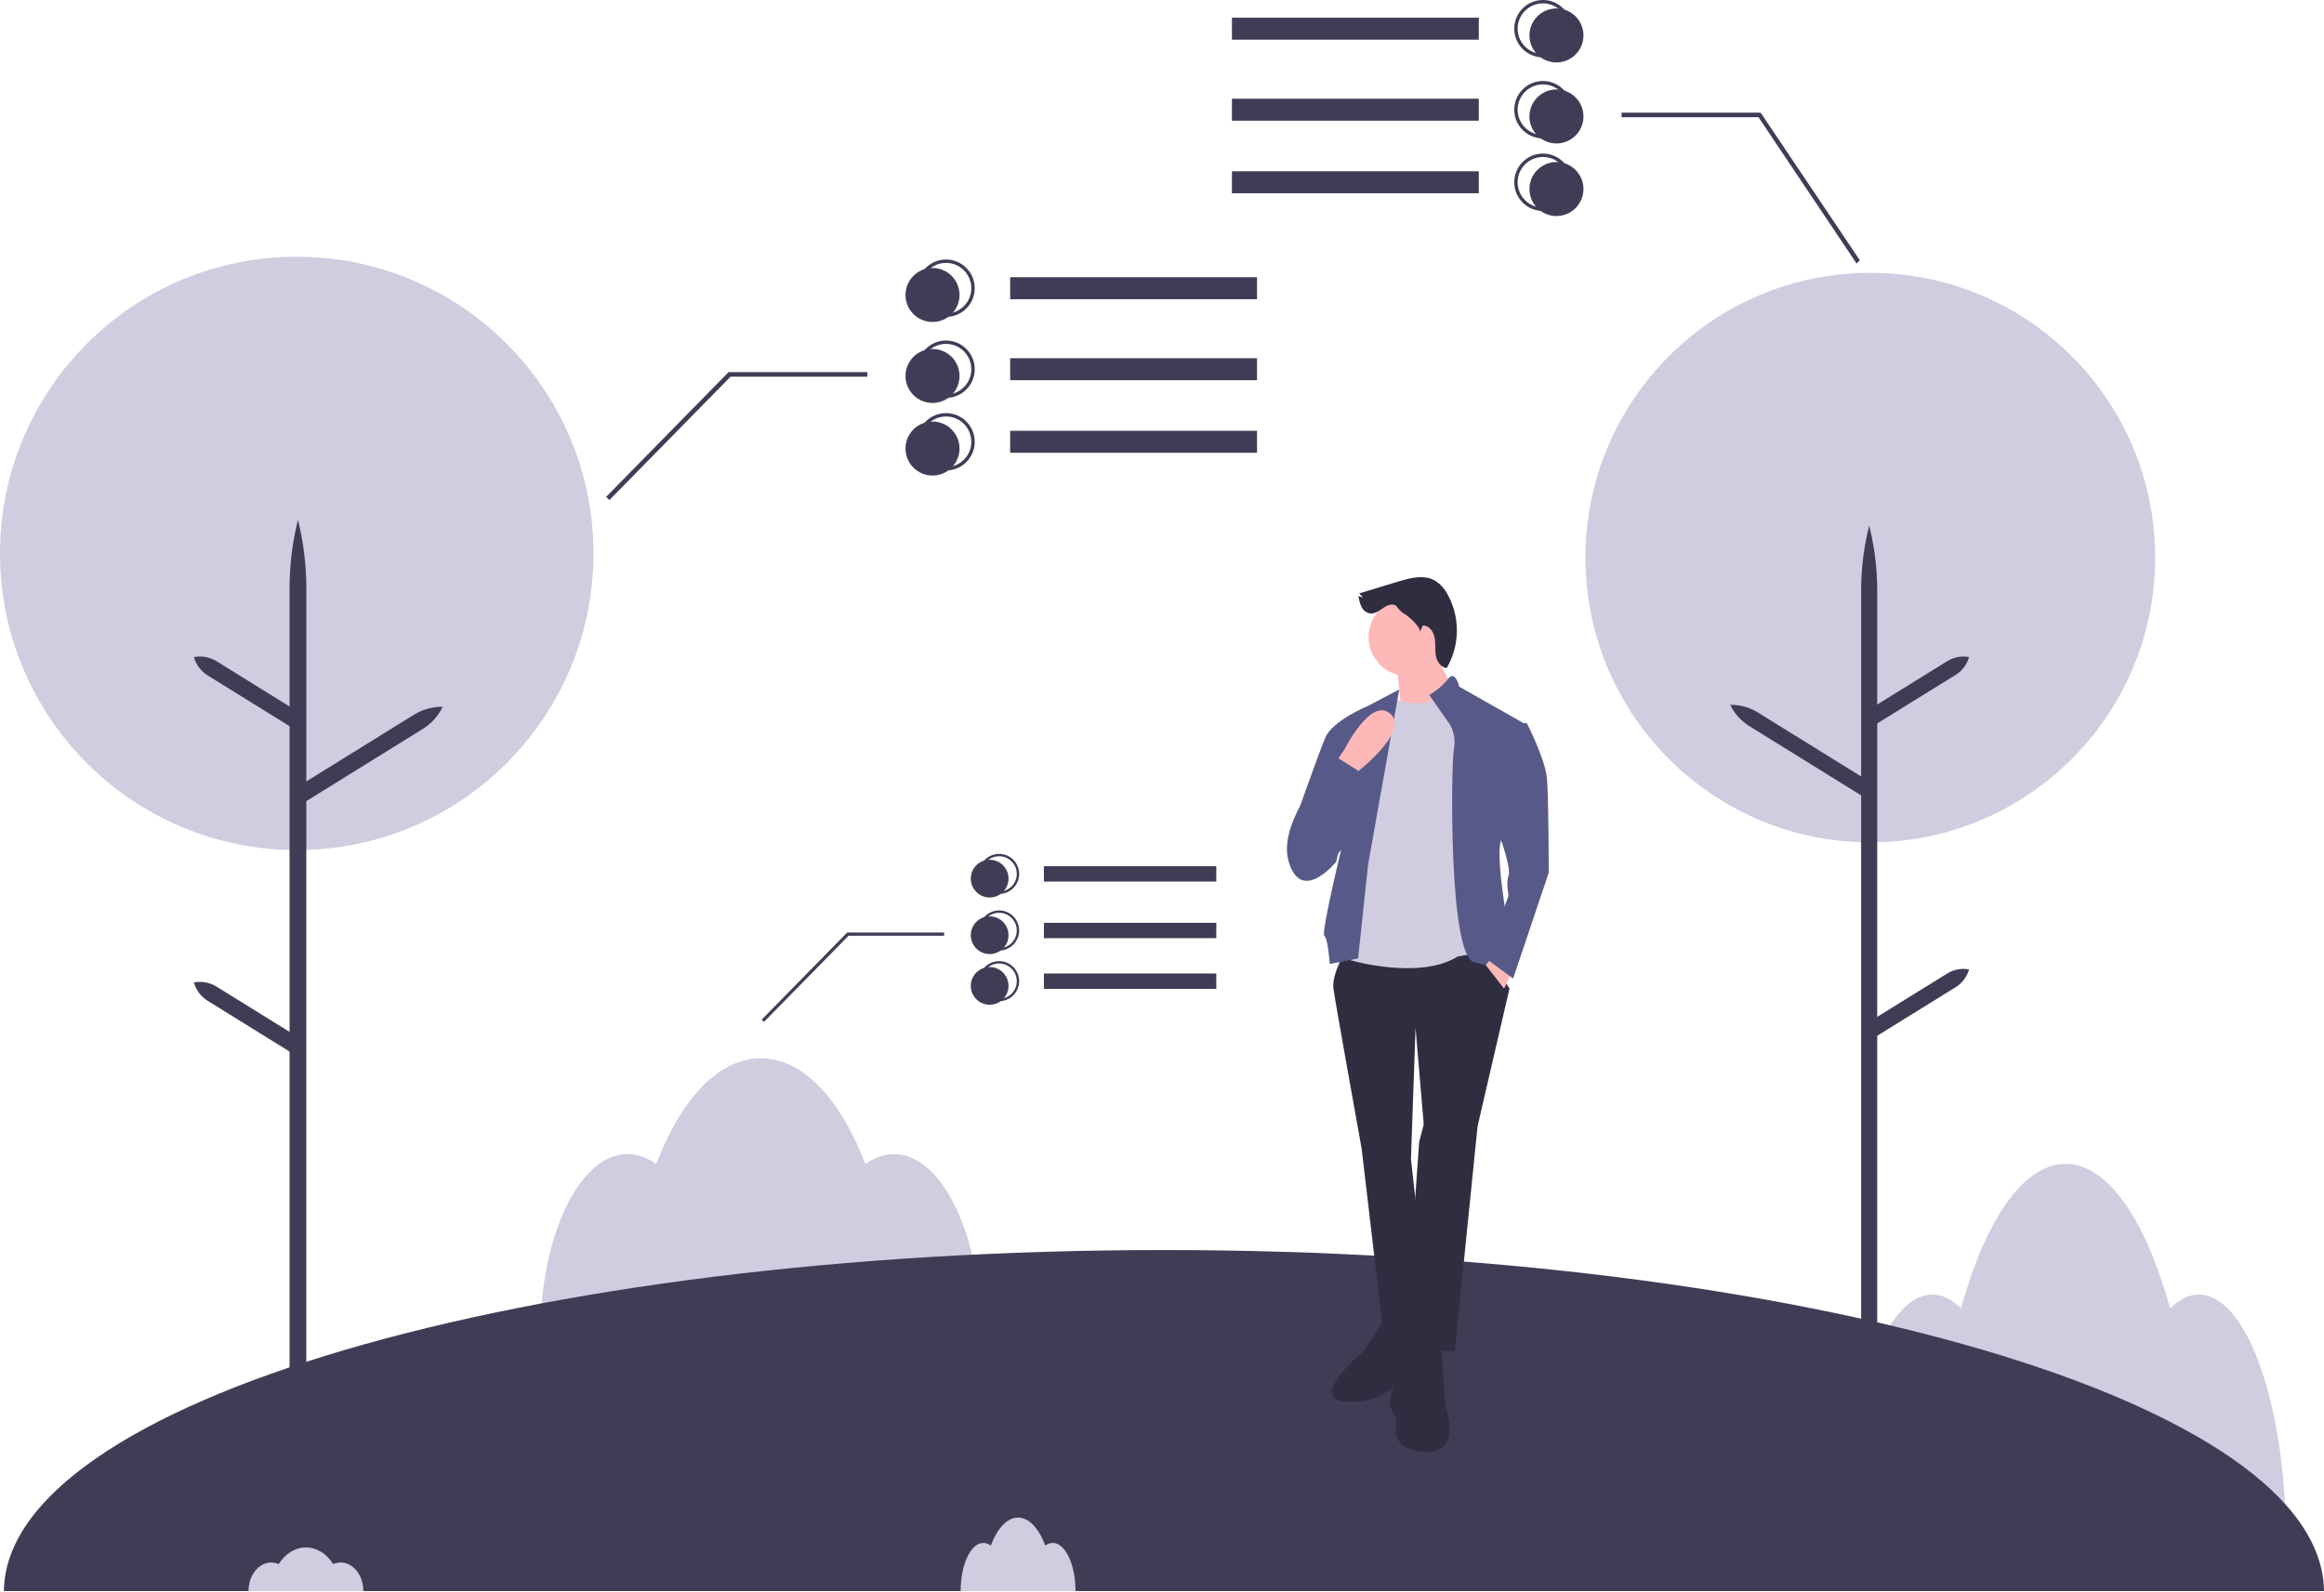
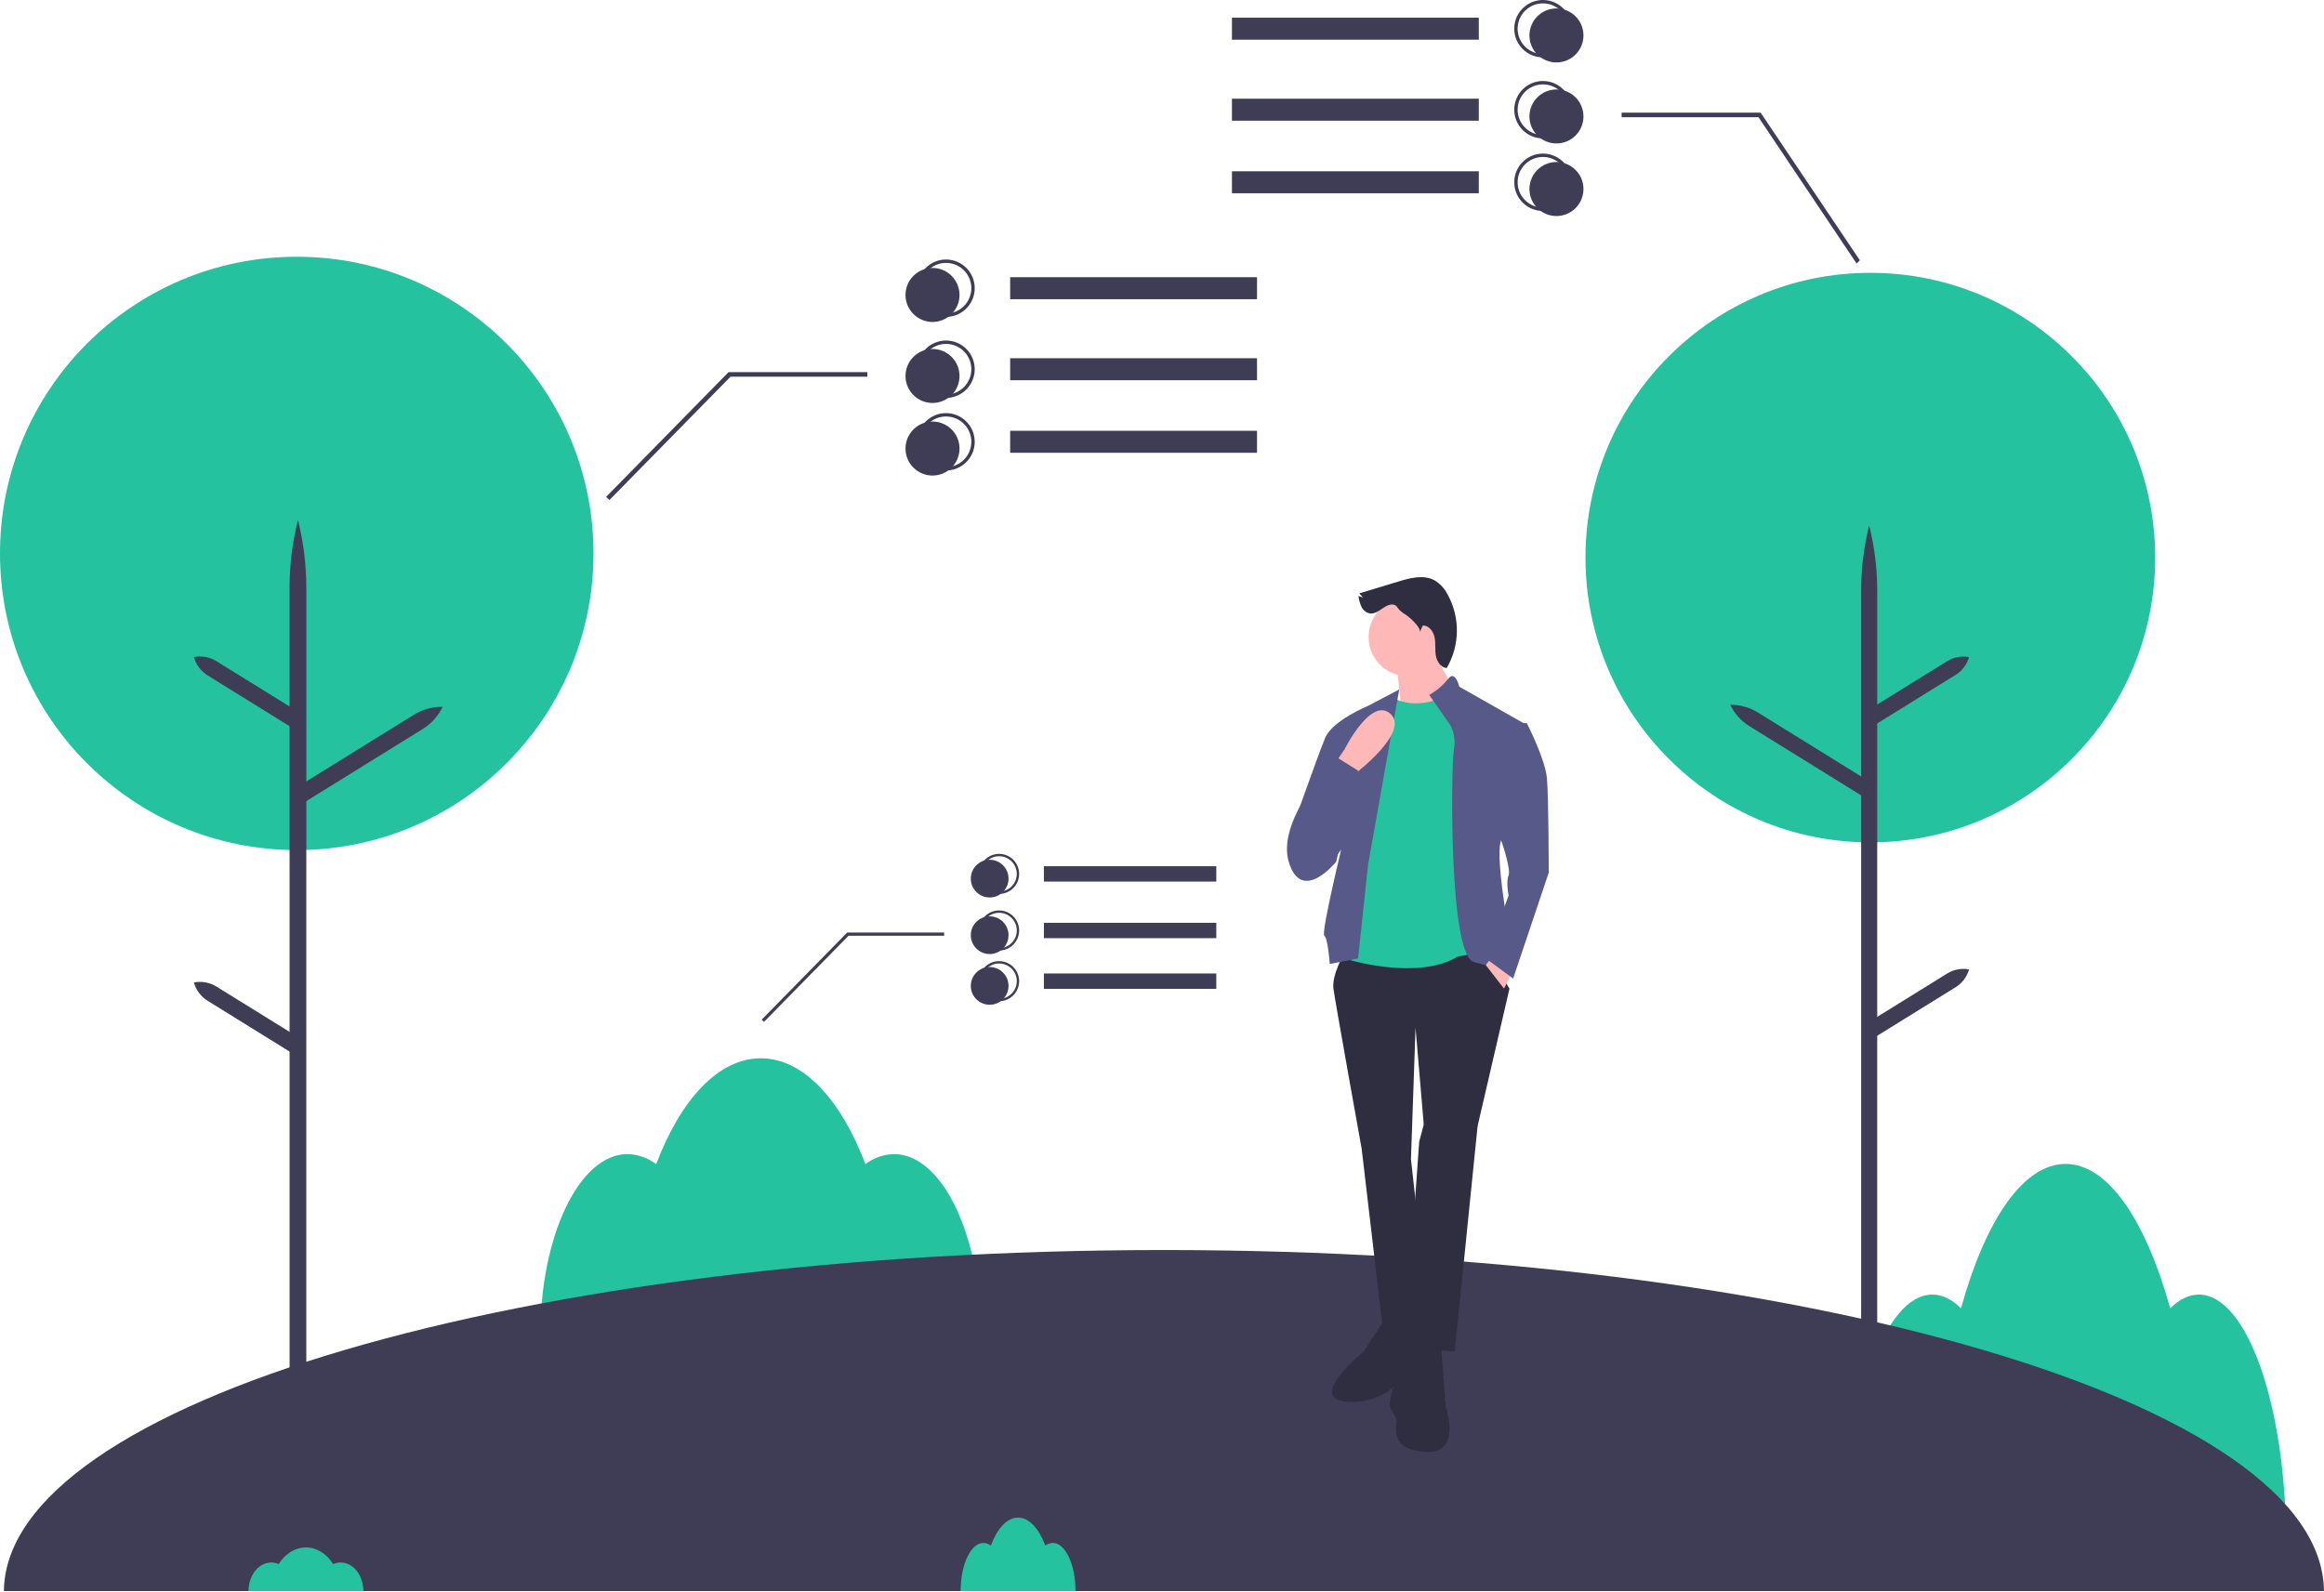
- <svg xmlns="http://www.w3.org/2000/svg" id="b7d8d657-bdb0-4cab-bef3-dbc27e5f057f" data-name="Layer 1" width="1011.667" height="692.793" viewBox="0 0 1011.667 692.793">
-   <path d="M1051.344,667.293c-4.367,0-8.557,2.123-12.462,5.979-10.622-38.277-27.065-62.876-45.538-62.876s-34.916,24.598-45.538,62.876c-3.905-3.857-8.096-5.979-12.462-5.979-20.987,0-38,48.4-38,108.103h192C1089.344,715.693,1072.331,667.293,1051.344,667.293Z" transform="translate(-94.16628 -103.6035)" fill="#d0cde1" />
-   <path d="M483.344,606.121a21.136,21.136,0,0,0-12.462,4.385c-10.622-28.07-27.065-46.109-45.538-46.109s-34.916,18.039-45.538,46.109a21.136,21.136,0,0,0-12.462-4.385c-20.987,0-38,35.493-38,79.276h192C521.344,641.614,504.331,606.121,483.344,606.121Z" transform="translate(-94.16628 -103.6035)" fill="#d0cde1" />
+ <svg xmlns="http://www.w3.org/2000/svg" width="1011.667" height="692.793" viewBox="0 0 1011.667 692.793">
+   <path d="M1051.344,667.293c-4.367,0-8.557,2.123-12.462,5.979-10.622-38.277-27.065-62.876-45.538-62.876s-34.916,24.598-45.538,62.876c-3.905-3.857-8.096-5.979-12.462-5.979-20.987,0-38,48.4-38,108.103h192C1089.344,715.693,1072.331,667.293,1051.344,667.293Z" transform="translate(-94.16628 -103.6035)" fill="#25c2a0" />
+   <path d="M483.344,606.121a21.136,21.136,0,0,0-12.462,4.385c-10.622-28.07-27.065-46.109-45.538-46.109s-34.916,18.039-45.538,46.109a21.136,21.136,0,0,0-12.462-4.385c-20.987,0-38,35.493-38,79.276h192C521.344,641.614,504.331,606.121,483.344,606.121Z" transform="translate(-94.16628 -103.6035)" fill="#25c2a0" />
  <path d="M1105.834,796.397H95.854c.91-82.06,226.66-148.5,504.99-148.5S1104.924,714.337,1105.834,796.397Z" transform="translate(-94.16628 -103.6035)" fill="#3f3d56" />
-   <circle cx="129.177" cy="240.97" r="129.177" fill="#d0cde1" />
+   <circle cx="129.177" cy="240.97" r="129.177" fill="#25c2a0" />
  <path d="M227.511,714.397h-7.292V359.607a122.118,122.118,0,0,1,3.646-29.618v0a122.118,122.118,0,0,1,3.646,29.618Z" transform="translate(-94.16628 -103.6035)" fill="#3f3d56" />
  <path d="M224.274,454.432l-3.841-6.199,53.956-33.435a22.974,22.974,0,0,1,12.477-3.442h0a22.974,22.974,0,0,1-8.636,9.641Z" transform="translate(-94.16628 -103.6035)" fill="#3f3d56" />
  <path d="M221.732,420.736l3.841-6.199L188.443,391.529a13.816,13.816,0,0,0-9.87-1.827h0a13.816,13.816,0,0,0,6.029,8.025Z" transform="translate(-94.16628 -103.6035)" fill="#3f3d56" />
  <path d="M221.732,562.415l3.841-6.199-37.131-23.009a13.816,13.816,0,0,0-9.87-1.827h0a13.816,13.816,0,0,0,6.029,8.025Z" transform="translate(-94.16628 -103.6035)" fill="#3f3d56" />
-   <circle cx="814.177" cy="242.793" r="124" fill="#d0cde1" />
+   <circle cx="814.177" cy="242.793" r="124" fill="#25c2a0" />
  <path d="M904.344,701.397h7V360.827a117.223,117.223,0,0,0-3.5-28.431h0a117.223,117.223,0,0,0-3.5,28.431Z" transform="translate(-94.16628 -103.6035)" fill="#3f3d56" />
  <path d="M907.451,451.852l3.687-5.95-51.793-32.095a22.053,22.053,0,0,0-11.977-3.304h0a22.053,22.053,0,0,0,8.29,9.255Z" transform="translate(-94.16628 -103.6035)" fill="#3f3d56" />
  <path d="M909.89,419.506l-3.687-5.95L941.846,391.47a13.262,13.262,0,0,1,9.474-1.753h0a13.262,13.262,0,0,1-5.787,7.704Z" transform="translate(-94.16628 -103.6035)" fill="#3f3d56" />
  <path d="M909.89,555.506l-3.687-5.95L941.846,527.47a13.262,13.262,0,0,1,9.474-1.753h0a13.262,13.262,0,0,1-5.787,7.704Z" transform="translate(-94.16628 -103.6035)" fill="#3f3d56" />
-   <path d="M242.448,783.948a8.073,8.073,0,0,0-3.245.689c-2.766-4.408-7.048-7.24-11.859-7.24s-9.093,2.833-11.859,7.24a8.073,8.073,0,0,0-3.245-.689c-5.465,0-9.896,5.573-9.896,12.448h50C252.344,789.522,247.913,783.948,242.448,783.948Z" transform="translate(-94.16628 -103.6035)" fill="#d0cde1" />
-   <path d="M552.448,775.431a5.451,5.451,0,0,0-3.245,1.16c-2.766-7.423-7.048-12.194-11.859-12.194s-9.093,4.771-11.859,12.194a5.451,5.451,0,0,0-3.245-1.16c-5.465,0-9.896,9.387-9.896,20.966h50C562.344,784.818,557.913,775.431,552.448,775.431Z" transform="translate(-94.16628 -103.6035)" fill="#d0cde1" />
+   <path d="M242.448,783.948a8.073,8.073,0,0,0-3.245.689c-2.766-4.408-7.048-7.24-11.859-7.24s-9.093,2.833-11.859,7.24a8.073,8.073,0,0,0-3.245-.689c-5.465,0-9.896,5.573-9.896,12.448h50C252.344,789.522,247.913,783.948,242.448,783.948Z" transform="translate(-94.16628 -103.6035)" fill="#25c2a0" />
+   <path d="M552.448,775.431a5.451,5.451,0,0,0-3.245,1.16c-2.766-7.423-7.048-12.194-11.859-12.194s-9.093,4.771-11.859,12.194a5.451,5.451,0,0,0-3.245-1.16c-5.465,0-9.896,9.387-9.896,20.966h50C562.344,784.818,557.913,775.431,552.448,775.431Z" transform="translate(-94.16628 -103.6035)" fill="#25c2a0" />
  <path d="M983.448,775.431a5.451,5.451,0,0,0-3.245,1.16c-2.766-7.423-7.048-12.194-11.859-12.194s-9.093,4.771-11.859,12.194a5.451,5.451,0,0,0-3.245-1.16c-5.465,0-9.896,9.387-9.896,20.966h50C993.344,784.818,988.913,775.431,983.448,775.431Z" transform="translate(-94.16628 -103.6035)" fill="#3f3d56" />
  <polygon points="621.362 482.069 619.774 489.614 617.788 497.159 611.435 586.905 633.276 588.494 643.203 490.408 641.615 485.246 621.362 482.069" fill="#2f2e41" />
  <path d="M696.865,678.198l-9.133,13.899s-25.415,20.65-7.148,21.841S705.601,701.628,705.601,701.628s6.354-1.986,7.148-3.971-1.588-19.458-1.588-19.458Z" transform="translate(-94.16628 -103.6035)" fill="#2f2e41" />
  <path d="M707.189,688.92s-9.133,23.032-7.942,27.003,3.177,3.971,2.78,7.545-1.588,11.913,13.502,12.31,7.942-19.855,7.942-19.855l-1.986-27.003Z" transform="translate(-94.16628 -103.6035)" fill="#2f2e41" />
  <path d="M679.392,518.562s-5.559,9.531-4.765,15.487S686.937,603.94,686.937,603.94l9.133,77.833,20.252-1.588-7.942-71.876,1.986-57.183,3.574,42.093,23.429.794,13.899-59.963s-10.325-16.678-12.31-17.87S679.392,518.562,679.392,518.562Z" transform="translate(-94.16628 -103.6035)" fill="#2f2e41" />
  <circle cx="612.825" cy="277.361" r="17.076" fill="#ffb8b8" />
  <polygon points="607.861 288.281 610.243 310.916 636.452 306.945 622.157 280.339 607.861 288.281" fill="#ffb8b8" />
-   <path d="M728.633,403.798s-13.502,9.928-26.606,4.368l-19.855,50.432v63.14s29.783,8.736,46.461-1.588c0,0,11.913-2.383,13.899-1.986s-7.148-107.616-7.148-107.616Z" transform="translate(-94.16628 -103.6035)" fill="#d0cde1" />
+   <path d="M728.633,403.798s-13.502,9.928-26.606,4.368l-19.855,50.432v63.14s29.783,8.736,46.461-1.588c0,0,11.913-2.383,13.899-1.986s-7.148-107.616-7.148-107.616Z" transform="translate(-94.16628 -103.6035)" fill="#25c2a0" />
  <path d="M716.323,406.181l9.133,13.104a15.807,15.807,0,0,1,1.588,10.722c-1.191,6.354-2.383,89.349,8.736,92.526s18.267,2.78,18.267,2.78-9.928-47.653-6.354-55.992l11.119-50.035-29.386-16.678s-1.837-7.545-4.89-3.375A28.229,28.229,0,0,1,716.323,406.181Z" transform="translate(-94.16628 -103.6035)" fill="#575a89" />
  <path d="M689.717,480.042,703.281,403.798,689.717,410.946s-15.487,6.354-18.664,13.899-15.884,43.682-15.884,43.682,3.177,21.841,15.09,12.707,9.133-13.502,9.133-13.502-10.325,42.093-8.736,43.285,2.383,12.31,2.383,12.31l12.31-2.383Z" transform="translate(-94.16628 -103.6035)" fill="#575a89" />
  <path d="M674.23,437.552l5.162-7.545s11.676-23.429,20.134-15.487-15.765,26.209-15.765,26.209Z" transform="translate(-94.16628 -103.6035)" fill="#ffb8b8" />
  <polygon points="649.954 416.15 646.777 420.226 654.719 430.445 658.293 423.297 649.954 416.15" fill="#ffb8b8" />
  <path d="M700.145,366.82c-1.751.018-3.284,1.102-4.723,2.1s-3.07,1.993-4.81,1.796a5.184,5.184,0,0,1-3.771-2.88,15.315,15.315,0,0,1-1.324-4.733l1.981.698-1.605-1.824,17.058-5.183c5.161-1.568,10.994-3.079,15.722-.483a15.494,15.494,0,0,1,5.712,6.226,32.457,32.457,0,0,1-.453,31.958c-2.616-.223-4.321-2.963-4.746-5.554s-.011-5.275-.535-7.848-2.487-5.208-5.111-5.127l-1.382,2.946c.884-1.886-4.368-6.49-5.62-7.346a17.074,17.074,0,0,1-3.06-2.23C702.395,368.205,702.122,366.8,700.145,366.82Z" transform="translate(-94.16628 -103.6035)" fill="#2f2e41" />
  <path d="M675.818,433.184l9.531,5.957L675.818,478.851s-15.09,18.664-20.65,0c-4.654-15.623,12.951-37.088,18.813-43.669C675.122,433.901,675.818,433.184,675.818,433.184Z" transform="translate(-94.16628 -103.6035)" fill="#575a89" />
  <path d="M749.68,418.491h9.133s7.942,15.487,8.736,23.826.794,41.299.794,41.299l-15.487,46.064-11.913-8.736,9.928-27.4s-1.191-5.957,0-8.736-3.574-17.076-4.368-17.87S749.68,418.491,749.68,418.491Z" transform="translate(-94.16628 -103.6035)" fill="#575a89" />
  <rect x="533.906" y="224.309" width="107.456" height="9.575" transform="translate(1081.101 354.5891) rotate(-180)" fill="#3f3d56" />
  <rect x="533.906" y="259.582" width="107.456" height="9.575" transform="translate(1081.101 425.1367) rotate(-180)" fill="#3f3d56" />
  <rect x="533.906" y="291.182" width="107.456" height="9.575" transform="translate(1081.101 488.3356) rotate(-180)" fill="#3f3d56" />
  <polygon points="265.286 217.735 317.992 164.032 377.574 164.032 377.574 162.032 317.157 162.032 316.863 162.329 263.863 216.329 265.286 217.735" fill="#3f3d56" />
  <circle cx="405.935" cy="128.432" r="11.758" fill="#3f3d56" />
  <circle cx="405.935" cy="163.706" r="11.758" fill="#3f3d56" />
  <circle cx="405.935" cy="195.306" r="11.758" fill="#3f3d56" />
  <path d="M493.488,229.096a12.493,12.493,0,1,1,12.493,12.493A12.507,12.507,0,0,1,493.488,229.096Zm1.47,0a11.023,11.023,0,1,0,11.023-11.023A11.036,11.036,0,0,0,494.958,229.096Z" transform="translate(-94.16628 -103.6035)" fill="#3f3d56" />
  <path d="M493.488,264.37a12.493,12.493,0,1,1,12.493,12.493A12.507,12.507,0,0,1,493.488,264.37Zm1.47,0a11.023,11.023,0,1,0,11.023-11.023A11.036,11.036,0,0,0,494.958,264.37Z" transform="translate(-94.16628 -103.6035)" fill="#3f3d56" />
  <path d="M493.488,295.97a12.493,12.493,0,1,1,12.493,12.493A12.507,12.507,0,0,1,493.488,295.97Zm1.47,0a11.023,11.023,0,1,0,11.023-11.023A11.036,11.036,0,0,0,494.958,295.97Z" transform="translate(-94.16628 -103.6035)" fill="#3f3d56" />
  <rect x="536.284" y="7.705" width="107.456" height="9.575" fill="#3f3d56" />
  <rect x="536.284" y="42.979" width="107.456" height="9.575" fill="#3f3d56" />
  <rect x="536.284" y="74.578" width="107.456" height="9.575" fill="#3f3d56" />
  <polygon points="808.193 114.735 765.487 51.032 705.905 51.032 705.905 49.032 766.322 49.032 766.616 49.329 809.616 113.329 808.193 114.735" fill="#3f3d56" />
  <circle cx="677.544" cy="15.432" r="11.758" fill="#3f3d56" />
  <circle cx="677.544" cy="50.706" r="11.758" fill="#3f3d56" />
  <circle cx="677.544" cy="82.306" r="11.758" fill="#3f3d56" />
  <path d="M765.831,128.589a12.493,12.493,0,1,1,12.493-12.493A12.507,12.507,0,0,1,765.831,128.589Zm0-23.516a11.023,11.023,0,1,0,11.023,11.023A11.036,11.036,0,0,0,765.831,105.073Z" transform="translate(-94.16628 -103.6035)" fill="#3f3d56" />
  <path d="M765.831,163.863a12.493,12.493,0,1,1,12.493-12.493A12.507,12.507,0,0,1,765.831,163.863Zm0-23.516a11.023,11.023,0,1,0,11.023,11.023A11.036,11.036,0,0,0,765.831,140.347Z" transform="translate(-94.16628 -103.6035)" fill="#3f3d56" />
  <path d="M765.831,195.462a12.493,12.493,0,1,1,12.493-12.493A12.507,12.507,0,0,1,765.831,195.462Zm0-23.516a11.023,11.023,0,1,0,11.023,11.023A11.036,11.036,0,0,0,765.831,171.946Z" transform="translate(-94.16628 -103.6035)" fill="#3f3d56" />
  <rect x="548.589" y="480.778" width="75.049" height="6.688" transform="translate(1078.06 864.64) rotate(-180)" fill="#3f3d56" />
  <rect x="548.589" y="505.414" width="75.049" height="6.688" transform="translate(1078.06 913.9118) rotate(-180)" fill="#3f3d56" />
  <rect x="548.589" y="527.484" width="75.049" height="6.688" transform="translate(1078.06 958.0511) rotate(-180)" fill="#3f3d56" />
  <polygon points="332.58 444.942 369.391 407.435 411.005 407.435 411.005 406.038 368.808 406.038 368.603 406.245 331.587 443.96 332.58 444.942" fill="#3f3d56" />
  <circle cx="430.813" cy="382.571" r="8.212" fill="#3f3d56" />
  <circle cx="430.813" cy="407.207" r="8.212" fill="#3f3d56" />
  <circle cx="430.813" cy="429.277" r="8.212" fill="#3f3d56" />
  <path d="M520.36,484.122a8.725,8.725,0,1,1,8.725,8.725A8.735,8.735,0,0,1,520.36,484.122Zm1.026,0a7.699,7.699,0,1,0,7.699-7.699A7.707,7.707,0,0,0,521.386,484.122Z" transform="translate(-94.16628 -103.6035)" fill="#3f3d56" />
  <path d="M520.36,508.758a8.725,8.725,0,1,1,8.725,8.725A8.735,8.735,0,0,1,520.36,508.758Zm1.026,0a7.699,7.699,0,1,0,7.699-7.699A7.707,7.707,0,0,0,521.386,508.758Z" transform="translate(-94.16628 -103.6035)" fill="#3f3d56" />
  <path d="M520.36,530.827a8.725,8.725,0,1,1,8.725,8.725A8.735,8.735,0,0,1,520.36,530.827Zm1.026,0a7.699,7.699,0,1,0,7.699-7.699A7.707,7.707,0,0,0,521.386,530.827Z" transform="translate(-94.16628 -103.6035)" fill="#3f3d56" />
</svg>
